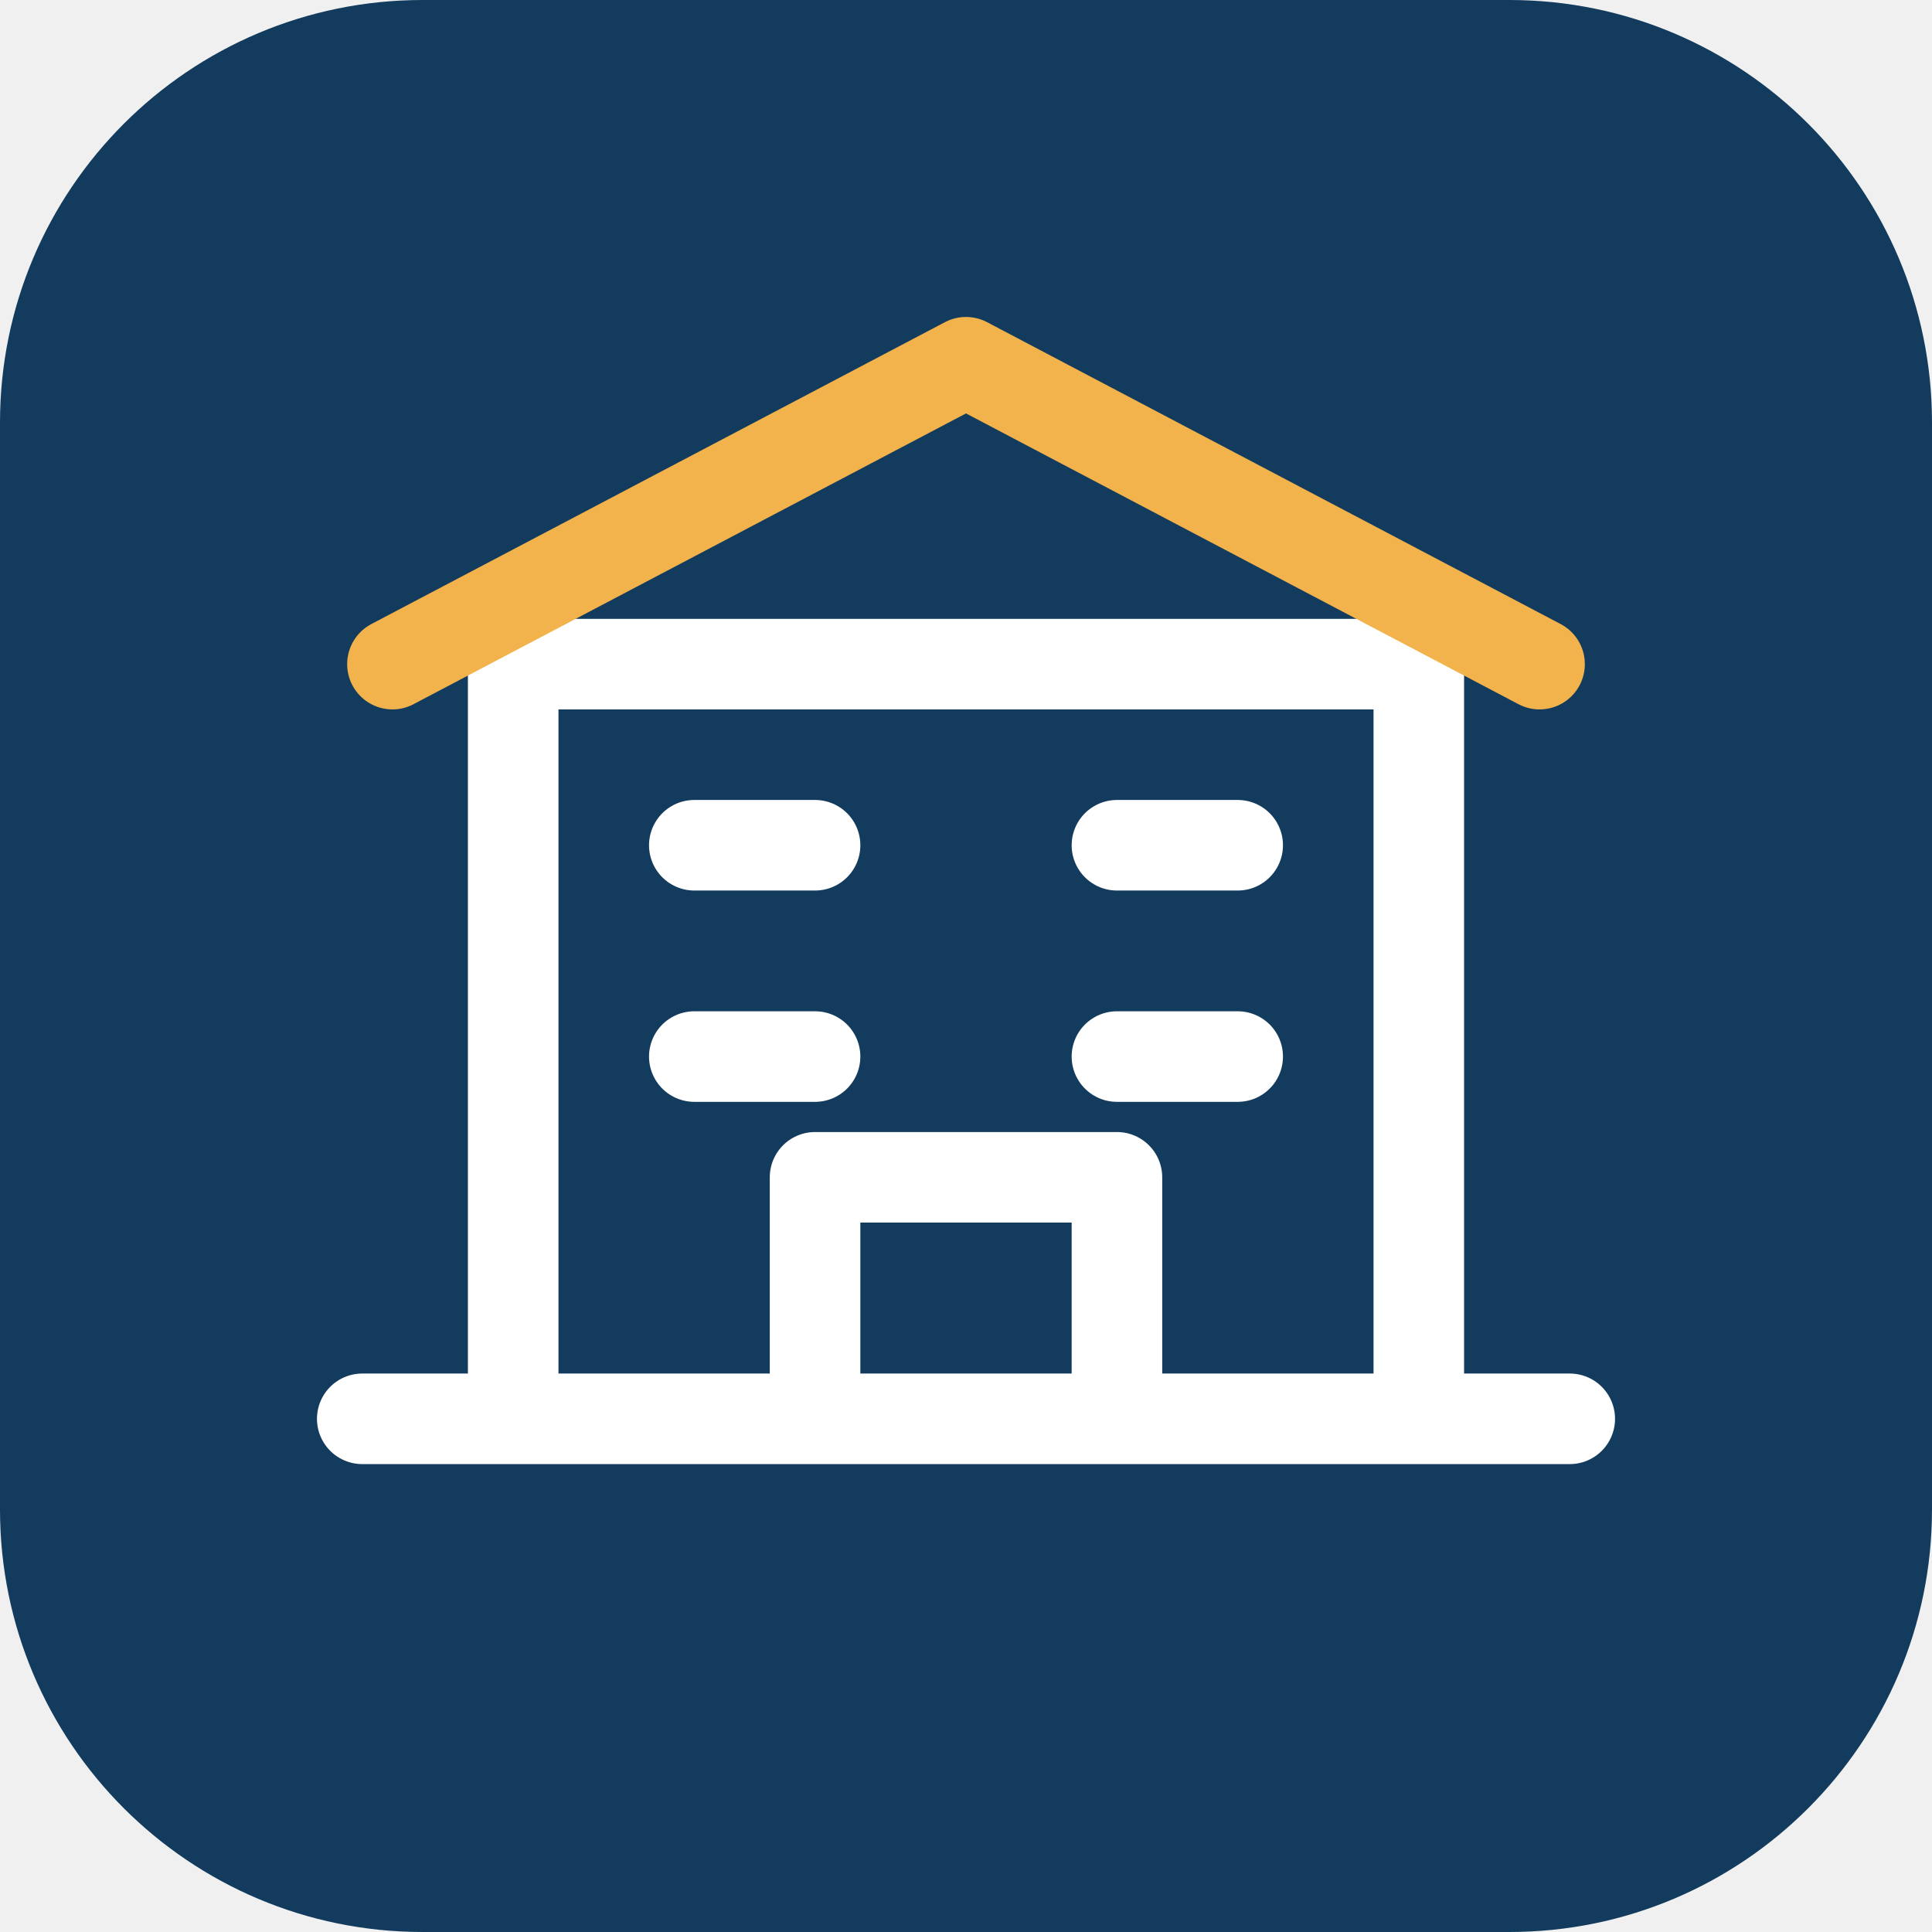
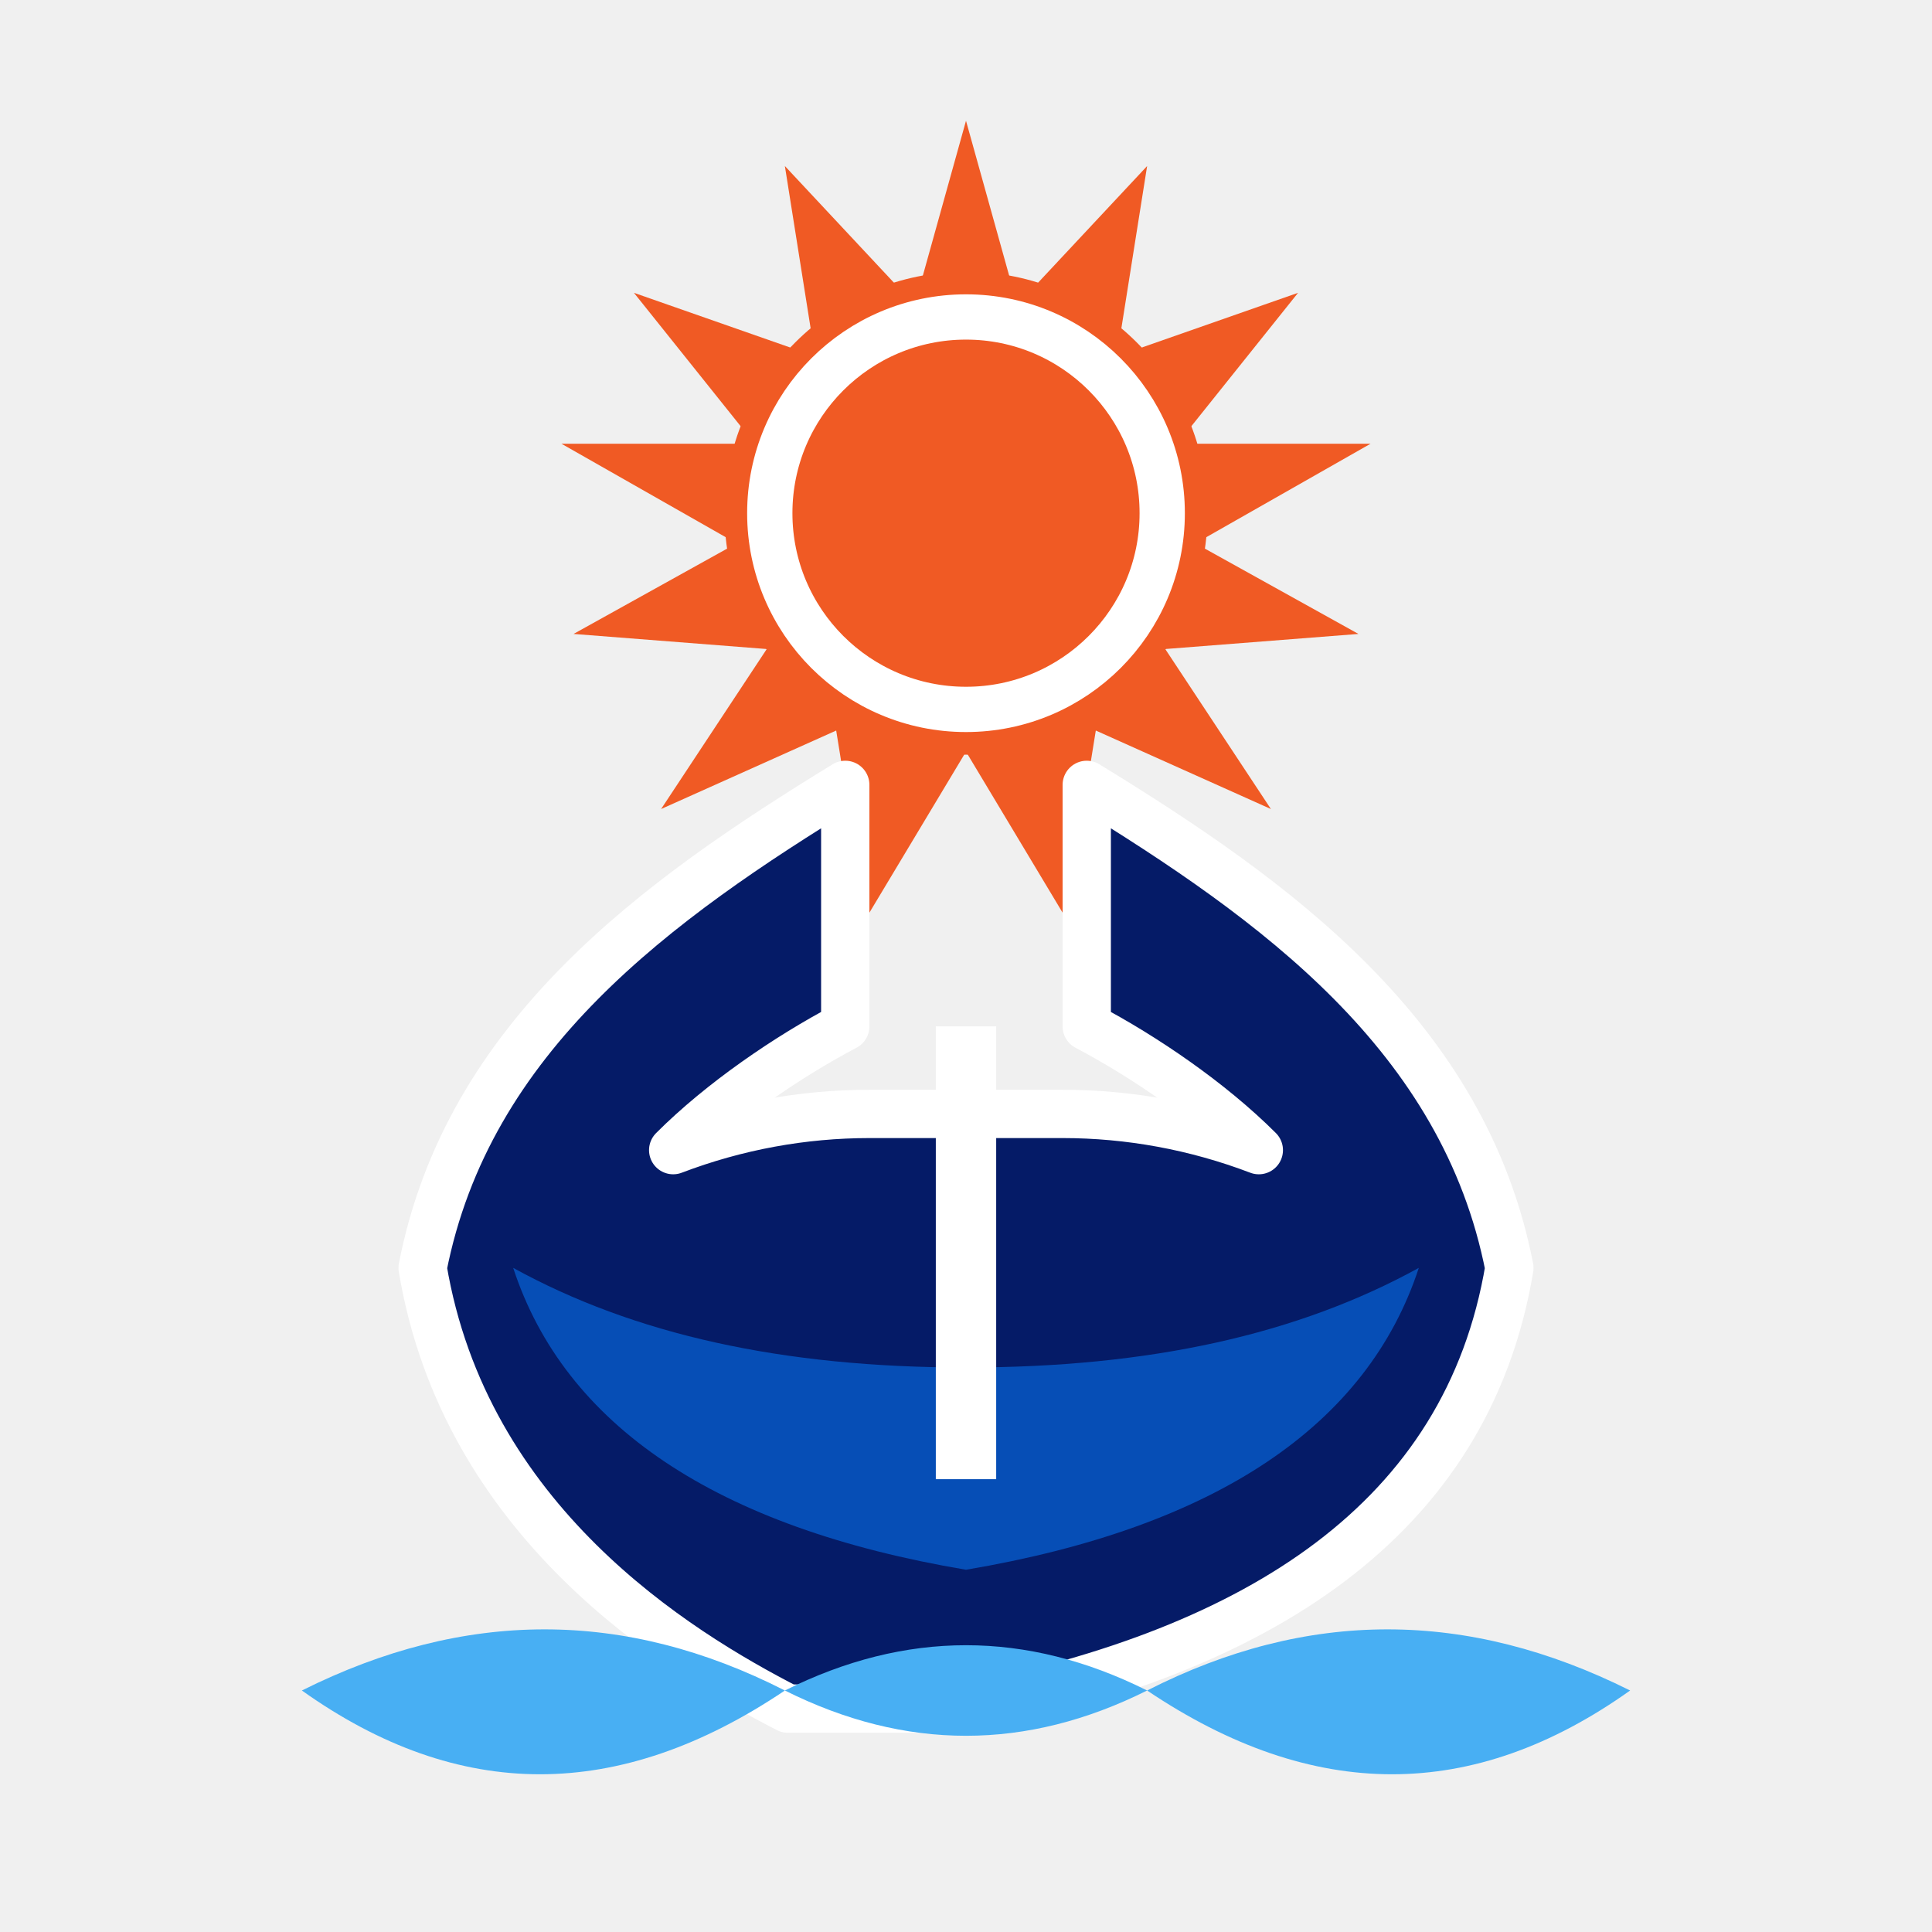
<svg xmlns="http://www.w3.org/2000/svg" viewBox="0 0 64 64" role="img" aria-labelledby="title">
-   <rect width="64" height="64" rx="14" fill="#123b5d" />
-   <path d="M17 47V22h30v25M12 47h40M23 28h4m10 0h4M23 35h4m10 0h4M27 47V39h10v8" fill="none" stroke="#fff" stroke-width="3" stroke-linecap="round" stroke-linejoin="round" />
-   <path d="M13 22 32 12l19 10" fill="none" stroke="#f3b34c" stroke-width="3" stroke-linecap="round" stroke-linejoin="round" />
+   <circle cx="32" cy="17" r="8" fill="#F05A24" />
+   <path fill="#F05A24" d="M32 4l1.7 6.1L38 5.5l-1 6.3 6-2.1-4 5h6.4L39.6 18l5.4 3-6.4.5 3.5 5.3-5.8-2.6-1 6.2-3.3-5.5-3.3 5.5-1-6.2-5.8 2.6 3.5-5.3-6.4-.5 5.4-3-5.8-3.3h6.4l-4-5 6 2.1-1-6.3 4.3 4.6z" />
+   <circle cx="32" cy="17" r="6.5" fill="#F05A24" stroke="#fff" stroke-width="1.5" />
+   <path fill="#051B67" stroke="#fff" stroke-width="1.6" stroke-linejoin="round" d="M14 42c1.5-7.7 7.8-12.2 14-16v8c-1.9 1-4.1 2.5-5.7 4.1 2.1-.8 4.3-1.2 6.5-1.2h6.4c2.2 0 4.4.4 6.5 1.2-1.6-1.6-3.8-3.1-5.7-4.1v-8c6.2 3.8 12.5 8.3 14 16-1.4 8.4-8.4 12.7-18 14.6h-5.9C22.4 54.7 15.4 50.4 14 42z" />
+   <path fill="#064EB6" d="M17 42c4 2.2 8.9 3.3 15 3.3S43 44.2 47 42c-1.7 5.2-6.7 8.6-15 10-8.3-1.4-13.3-4.8-15-10z" />
+   <path fill="#48AFF3" d="M10 56c5.4-2.7 10.7-2.7 16 0 4-2 8-2 12 0 5.3-2.7 10.6-2.7 16 0-5.2 3.7-10.5 3.7-16 0-4 2-8 2-12 0-5.5 3.7-10.8 3.7-16 0z" />
+   <path fill="#fff" d="M31 34h2v15h-2z" />
</svg>
